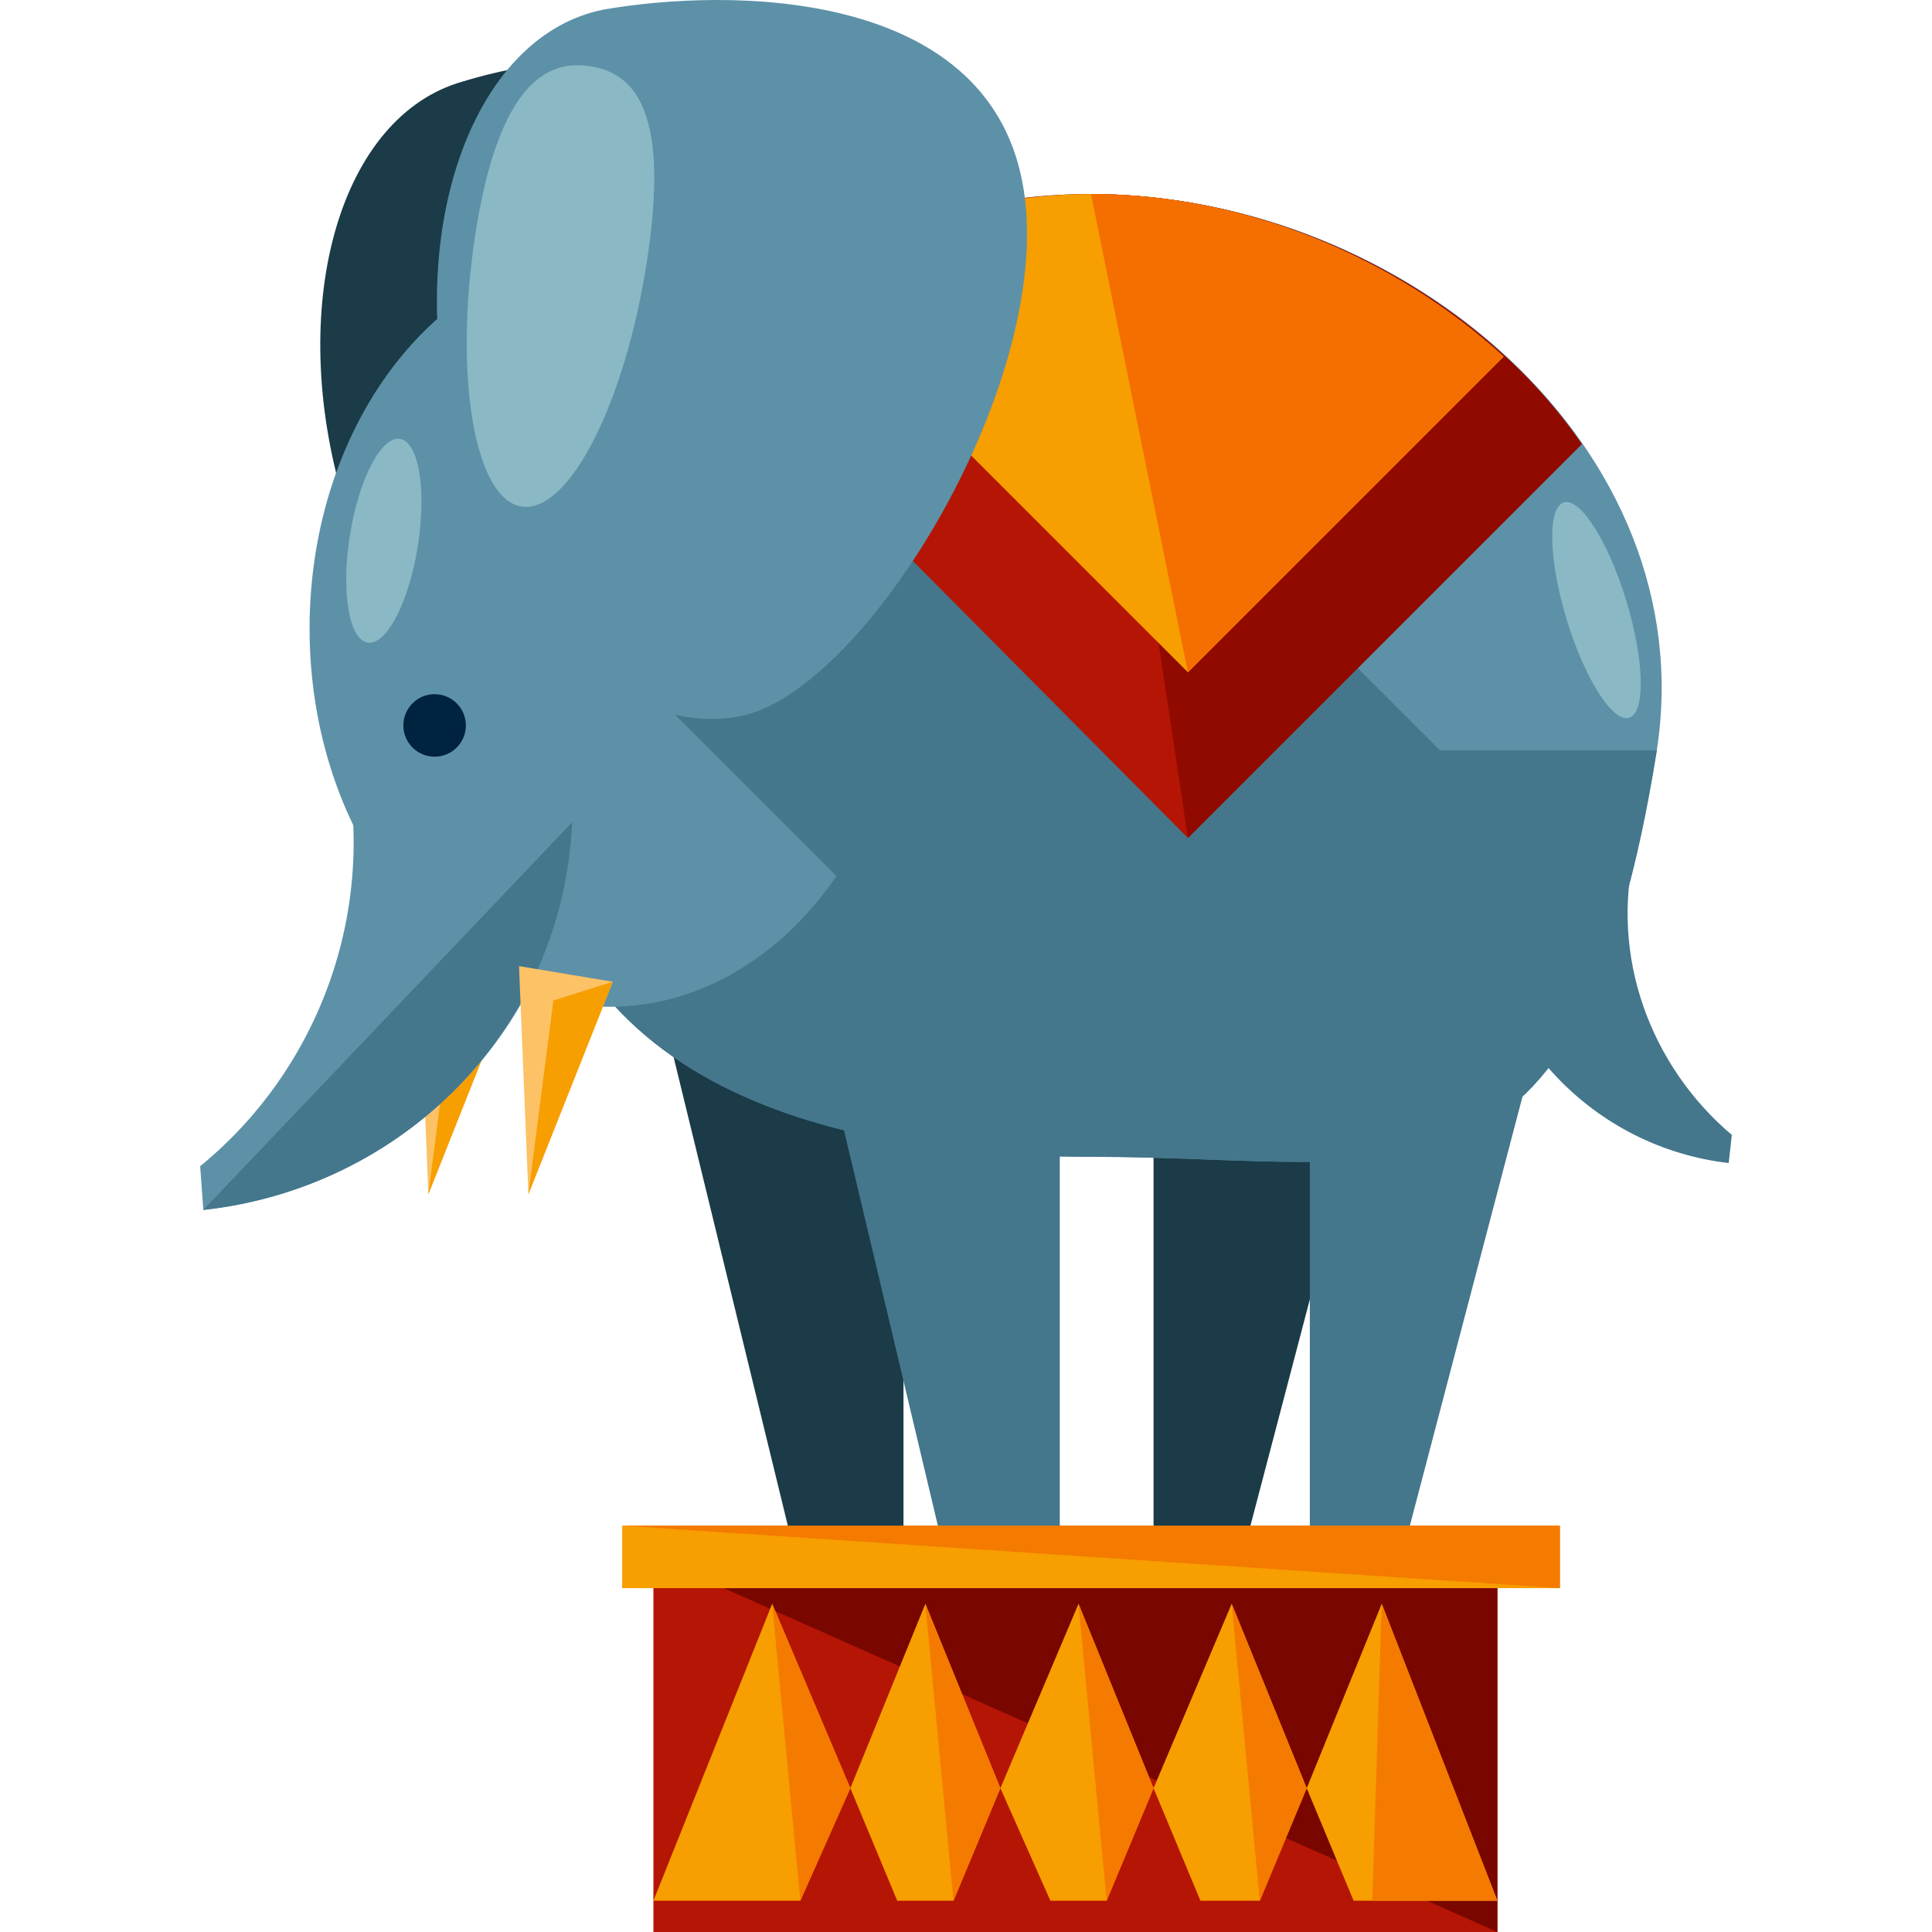
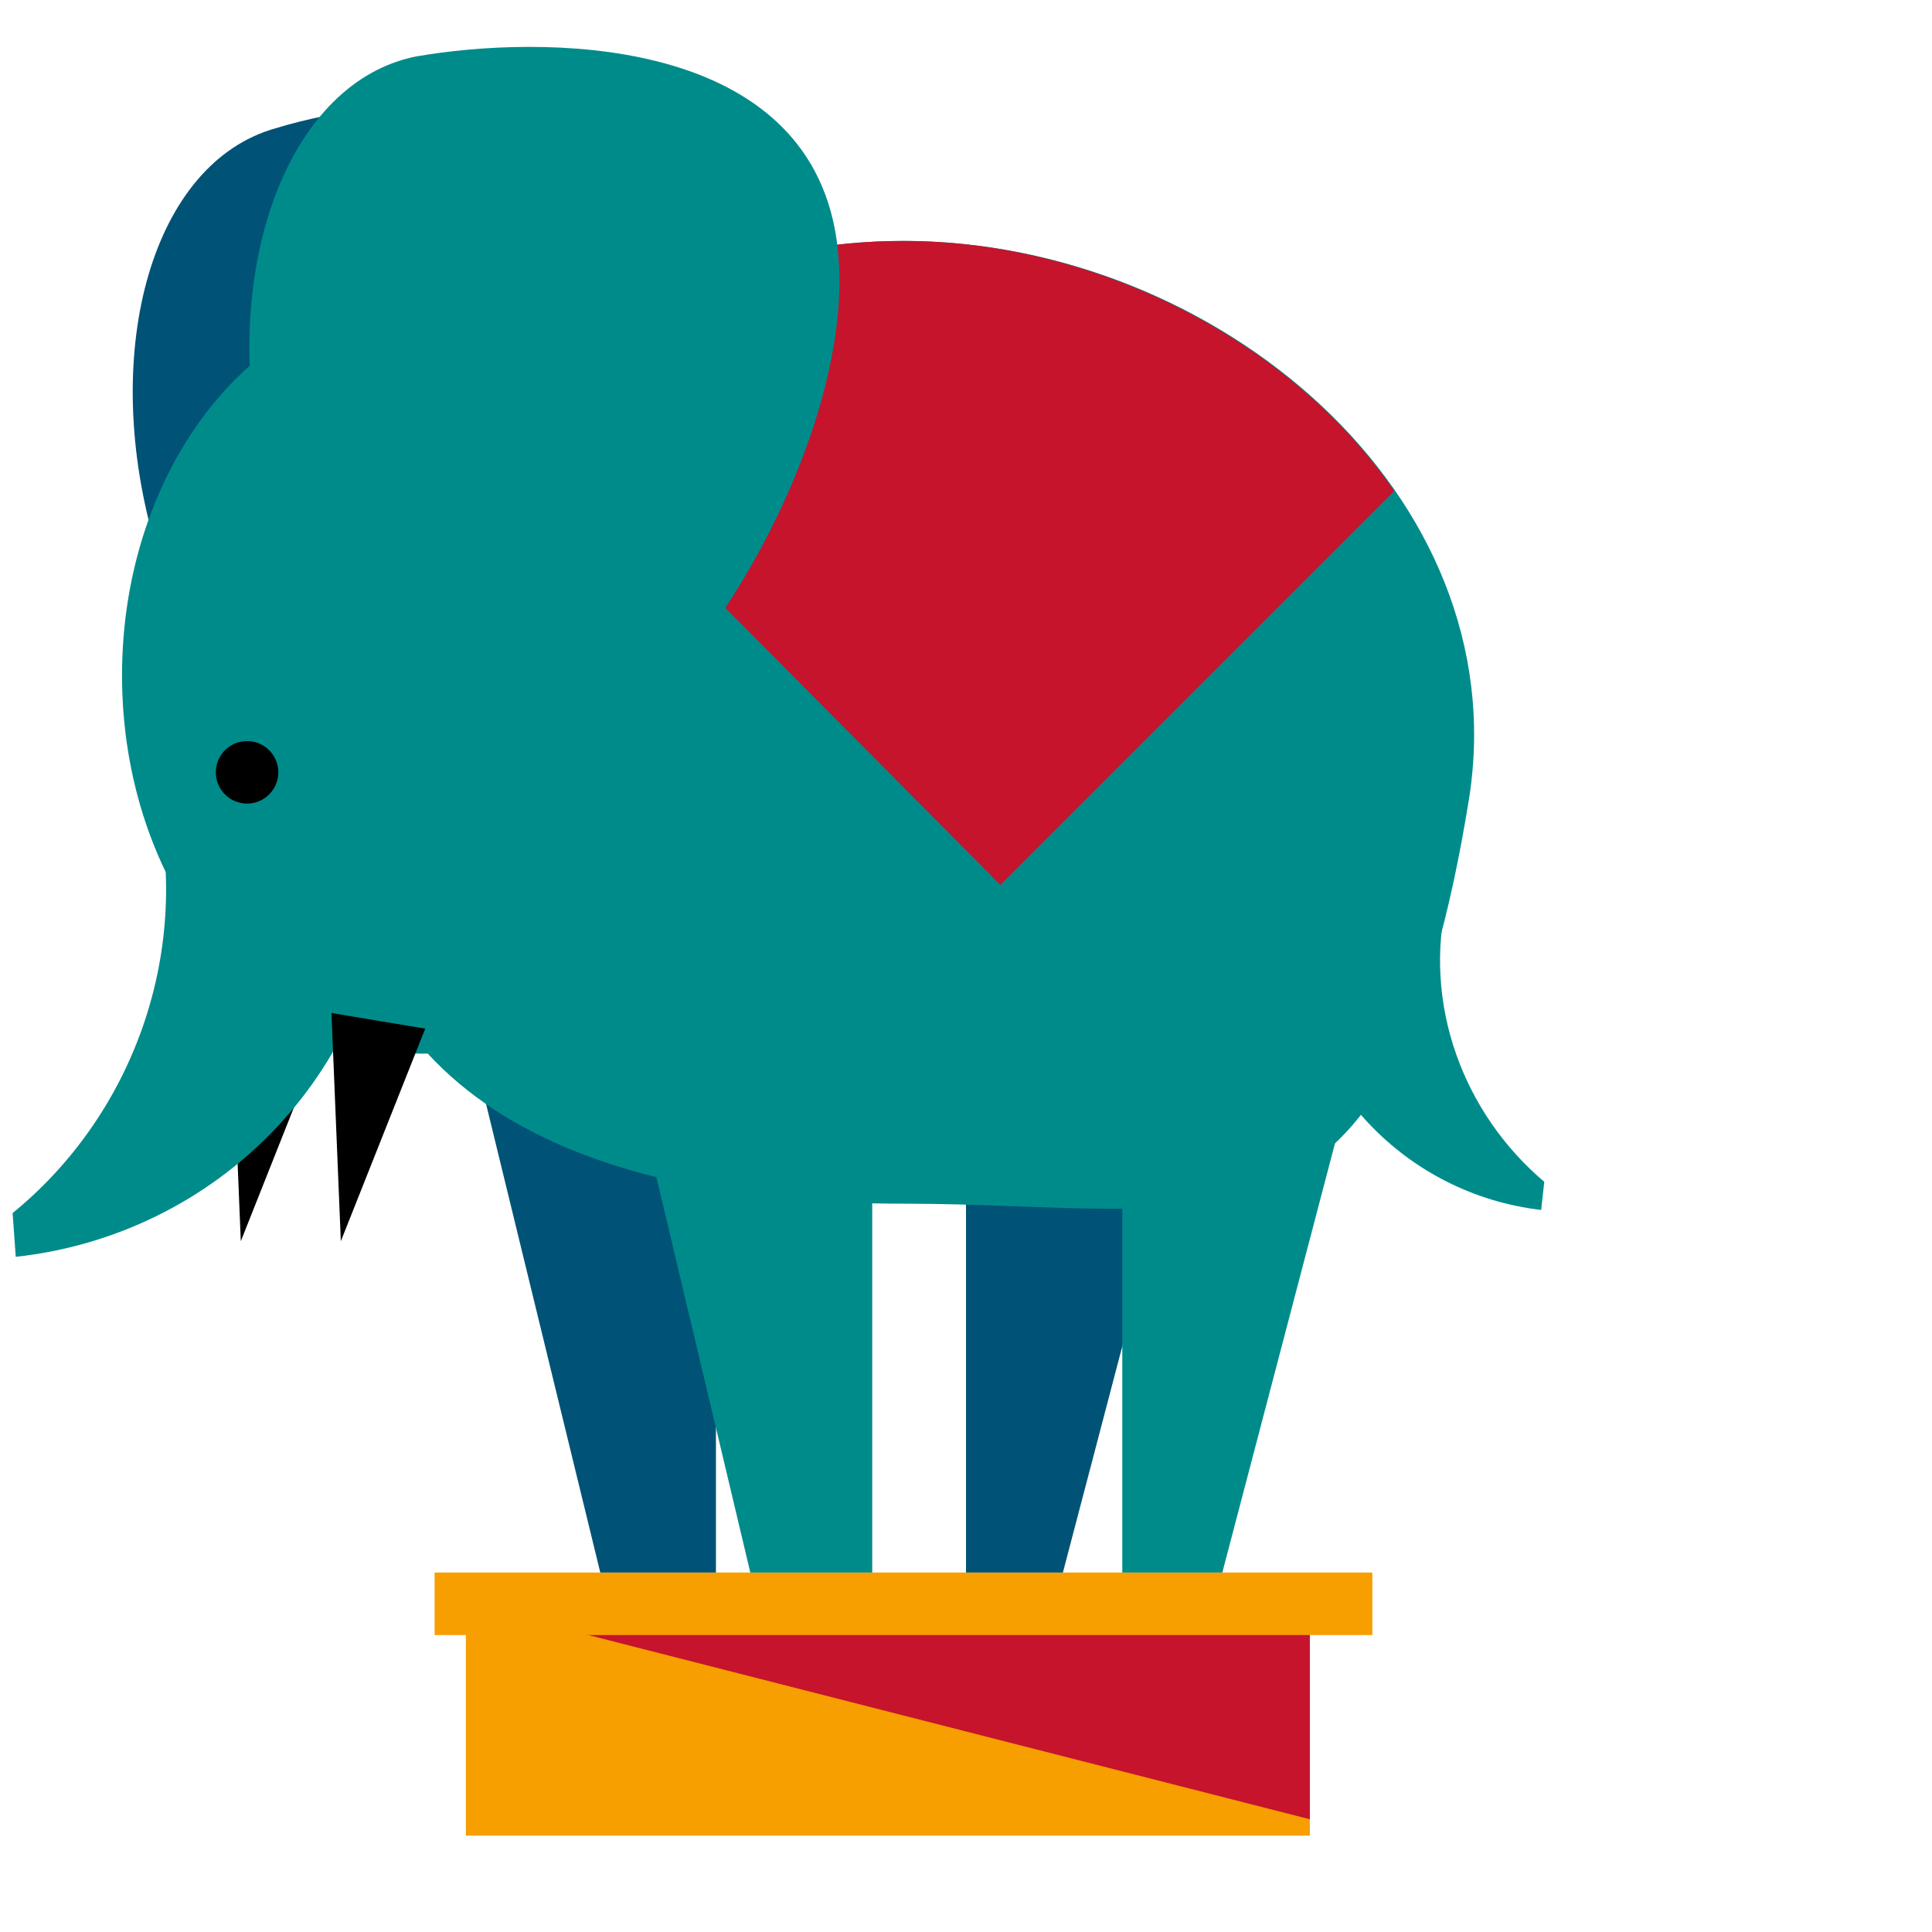
<svg xmlns="http://www.w3.org/2000/svg" version="1.1" id="Layer_1" x="0px" y="0px" viewBox="0 0 494.463 494.463" style="enable-background:new 0 0 494.463 494.463;" xml:space="preserve">
-   <rect x="167.231" y="398.463" style="fill:#B51504;" width="216" height="96" />
-   <polyline style="fill:#7A0600;" points="167.231,398.463 383.231,398.463 383.231,494.463 " />
-   <polygon style="fill:#F79E00;" points="167.231,486.463 204.831,486.463 217.631,457.663 197.631,410.463 " />
-   <polyline style="fill:#F47A00;" points="204.831,486.463 217.631,457.663 197.631,410.463 " />
-   <polygon style="fill:#F79E00;" points="217.631,457.663 229.631,486.463 244.031,486.463 256.031,457.663 236.831,410.463 " />
-   <polyline style="fill:#F47A00;" points="244.031,486.463 256.031,457.663 236.831,410.463 " />
-   <polygon style="fill:#F79E00;" points="256.031,457.663 268.831,486.463 283.231,486.463 295.231,457.663 276.031,410.463 " />
-   <polyline style="fill:#F47A00;" points="283.231,486.463 295.231,457.663 276.031,410.463 " />
-   <polygon style="fill:#F79E00;" points="295.231,457.663 307.231,486.463 322.431,486.463 334.431,457.663 315.231,410.463 " />
-   <polyline style="fill:#F47A00;" points="322.431,486.463 334.431,457.663 315.231,410.463 " />
-   <polygon style="fill:#F79E00;" points="353.631,410.463 334.431,457.663 346.431,486.463 383.231,486.463 " />
-   <polyline style="fill:#F47A00;" points="351.231,486.463 383.231,486.463 353.631,410.463 " />
-   <rect x="159.231" y="390.463" style="fill:#F79E00;" width="240" height="16" />
-   <polyline style="fill:#F47A00;" points="159.231,390.463 399.231,390.463 399.231,406.463 " />
-   <polygon style="fill:#FCC265;" points="107.231,247.263 109.631,305.663 131.231,251.263 " />
-   <polygon style="fill:#F79E00;" points="116.031,256.063 109.631,305.663 131.231,251.263 " />
-   <g>
-     <polygon style="fill:#1A3B47;" points="231.231,390.463 201.631,390.463 170.431,262.463 231.231,280.063  " />
-     <polygon style="fill:#1A3B47;" points="295.231,390.463 320.031,390.463 353.631,262.463 295.231,280.063  " />
-     <path style="fill:#1A3B47;" d="M228.831,55.263c13.6,48.8-28.8,133.6-60,142.4c-31.2,8.8-68-23.2-81.6-72s0-96,31.2-104.8   C149.631,11.263,215.231,6.463,228.831,55.263z" />
+   <defs id="defs123" />
+   <rect x="119.231" y="410.463" style="fill:#f79e00;fill-opacity:1" width="216" height="59.334" id="rect3" />
+   <polyline style="fill:#c5142c;fill-opacity:1" points="167.231,398.463 383.231,398.463 383.231,494.463 " id="polyline5" transform="matrix(1,0,0,0.5744161,-48,181.5794)" />
+   <rect x="111.231" y="402.463" style="fill:#f79e00" width="240" height="16" id="rect27" />
+   <polygon style="fill:#000000;fill-opacity:1" points="109.631,305.663 131.231,251.263 107.231,247.263 " id="polygon31" transform="translate(-48,12)" />
+   <g id="g35" style="fill:#005376;fill-opacity:1" transform="translate(-48,12)">
+     <polygon style="fill:#005376;fill-opacity:1" points="170.431,262.463 231.231,280.063 231.231,390.463 201.631,390.463 " id="polygon37" />
+     <polygon style="fill:#005376;fill-opacity:1" points="353.631,262.463 295.231,280.063 295.231,390.463 320.031,390.463 " id="polygon39" />
+     <path style="fill:#005376;fill-opacity:1" d="m 228.831,55.263 c 13.6,48.8 -28.8,133.6 -60,142.4 -31.2,8.8 -68,-23.2 -81.6,-72 -13.6,-48.8 0,-96 31.2,-104.8 31.2,-9.6 96.8,-14.4 110.4,34.4 z" id="path41" />
  </g>
-   <path style="fill:#5D91A8;" d="M424.031,192.063c-20,124.8-64.8,104-144.8,104s-144.8-25.6-144.8-104s64.8-142.4,144.8-142.4  S436.031,114.463,424.031,192.063z" />
-   <path style="fill:#44768C;" d="M424.031,192.063c-20,124.8-64.8,104-144.8,104s-144.8-25.6-144.8-104" />
-   <g>
-     <ellipse style="fill:#5D91A8;" cx="156.031" cy="160.863" rx="76.8" ry="96.8" />
-     <path style="fill:#5D91A8;" d="M88.031,192.863l59.2,3.2c0,4.8,0.8,9.6,0,14.4c-3.2,52.8-44,93.6-95.2,99.2l-0.8-11.2   C81.631,273.663,96.831,232.863,88.031,192.863z" />
+   <path style="fill:#008b8b;fill-opacity:1" d="m 376.031,204.063 c -20,124.8 -64.8,104 -144.8,104 -80,0 -144.8,-25.6 -144.8,-104 0,-78.4 64.8,-142.4 144.8,-142.4 80,0 156.8,64.8 144.8,142.4 z" id="path43" />
+   <g id="g47" style="fill:#008b8b;fill-opacity:1" transform="translate(-48,12)">
+     <ellipse style="fill:#008b8b;fill-opacity:1" cx="156.031" cy="160.863" rx="76.8" ry="96.8" id="ellipse49" />
+     <path style="fill:#008b8b;fill-opacity:1" d="m 88.031,192.863 59.2,3.2 c 0,4.8 0.8,9.6 0,14.4 -3.2,52.8 -44,93.6 -95.2,99.2 l -0.8,-11.2 c 30.4,-24.8 45.6,-65.6 36.8,-105.6 z" id="path51" />
  </g>
-   <g>
-     <path style="fill:#44768C;" d="M146.431,210.463c-2.4,52.8-43.2,93.6-94.4,99.2" />
-     <rect x="195.225" y="78.447" transform="matrix(-0.7071 0.7071 -0.7071 -0.7071 571.835 119.2294)" style="fill:#44768C;" width="131.999" height="199.198" />
+   <path style="fill:#c5142c;fill-opacity:1" d="m 356.831,125.663 c -26.4,-38.4 -76,-64 -125.6,-64 -18.4,0 -35.2,3.2 -51.2,9.6 l -39.2,39.2 115.2,116 100.8,-100.8 z" id="path59" />
+   <path style="fill:#008b8b;fill-opacity:1" d="m 370.431,229.663 -40,2.4 c 0,3.2 0,6.4 0,9.6 2.4,36 29.6,64 64,68 l 0.8,-7.2 c -20.8,-17.6 -31.2,-45.6 -24.8,-72.8 z" id="path67" />
+   <path style="fill:#008b8b;fill-opacity:1" d="m 213.631,58.463 c 9.6,49.6 -40,130.4 -72,136.8 -32,6.4 -65.6,-28.8 -75.2,-79.2 -9.6,-49.6 8,-95.2 40,-101.6 32,-5.6 97.6,-5.6 107.2,44 z" id="path69" />
+   <circle style="fill:#000000;fill-opacity:1" cx="63.231" cy="197.663" r="8" id="circle71" />
+   <polygon style="fill:#000000;fill-opacity:1" points="135.231,305.663 156.831,251.263 132.831,247.263 " id="polygon73" transform="translate(-48,12)" />
+   <g id="g77" style="fill:#008b8b;fill-opacity:1" transform="translate(-48,12)">
+     <polygon style="fill:#008b8b;fill-opacity:1" points="209.631,262.463 271.231,280.063 271.231,390.463 240.031,390.463 " id="polygon79" />
+     <polygon style="fill:#008b8b;fill-opacity:1" points="394.431,262.463 335.231,280.063 335.231,390.463 360.831,390.463 " id="polygon81" />
  </g>
-   <path style="fill:#B51504;" d="M404.831,113.663c-26.4-38.4-76-64-125.6-64c-18.4,0-35.2,3.2-51.2,9.6l-39.2,39.2l115.2,116  L404.831,113.663z" />
-   <path style="fill:#910A00;" d="M304.031,214.463l100.8-100.8c-26.4-38.4-76-64-125.6-64" />
-   <path style="fill:#F79E00;" d="M279.231,49.663c-16.8,0-33.6,3.2-48.8,8.8l-20,20l93.6,93.6l80.8-80.8  C356.831,65.663,318.431,49.663,279.231,49.663z" />
-   <path style="fill:#F46E00;" d="M304.031,172.063l80.8-80.8c-28-25.6-66.4-41.6-105.6-41.6" />
-   <path style="fill:#44768C;" d="M418.431,217.663l-40,2.4c0,3.2,0,6.4,0,9.6c2.4,36,29.6,64,64,68l0.8-7.2  C422.431,272.863,412.031,244.863,418.431,217.663z" />
-   <path style="fill:#5D91A8;" d="M261.631,46.463c9.6,49.6-40,130.4-72,136.8c-32,6.4-65.6-28.8-75.2-79.2c-9.6-49.6,8-95.2,40-101.6  C186.431-3.137,252.031-3.137,261.631,46.463z" />
-   <circle style="fill:#00233F;" cx="111.231" cy="185.663" r="8" />
-   <polygon style="fill:#FCC265;" points="132.831,247.263 135.231,305.663 156.831,251.263 " />
-   <polygon style="fill:#F79E00;" points="141.631,256.063 135.231,305.663 156.831,251.263 " />
-   <g>
-     <polygon style="fill:#44768C;" points="271.231,390.463 240.031,390.463 209.631,262.463 271.231,280.063  " />
-     <polygon style="fill:#44768C;" points="335.231,390.463 360.831,390.463 394.431,262.463 335.231,280.063  " />
-   </g>
-   <g>
-     <path style="fill:#8AB8C4;" d="M121.631,60.063c-5.6,36.8,0,68,12,69.6c12,1.6,26.4-26.4,32-63.2s-2.4-48-15.2-49.6   C138.431,15.263,127.231,24.063,121.631,60.063z" />
-     <ellipse transform="matrix(0.9569 -0.2903 0.2903 0.9569 -27.7308 125.3468)" style="fill:#8AB8C4;" cx="408.606" cy="156.138" rx="8" ry="28.799" />
-     <ellipse transform="matrix(-0.1567 0.9876 -0.9876 -0.1567 250.3127 63.0598)" style="fill:#8AB8C4;" cx="98.235" cy="138.394" rx="26.399" ry="8.8" />
-   </g>
-   <g>
- </g>
-   <g>
- </g>
-   <g>
- </g>
-   <g>
- </g>
-   <g>
- </g>
-   <g>
- </g>
-   <g>
- </g>
-   <g>
- </g>
-   <g>
- </g>
-   <g>
- </g>
-   <g>
- </g>
-   <g>
- </g>
-   <g>
- </g>
-   <g>
- </g>
-   <g>
- </g>
+   <g id="g91" transform="translate(-48,12)" />
+   <g id="g93" transform="translate(-48,12)" />
+   <g id="g95" transform="translate(-48,12)" />
+   <g id="g97" transform="translate(-48,12)" />
+   <g id="g99" transform="translate(-48,12)" />
+   <g id="g101" transform="translate(-48,12)" />
+   <g id="g103" transform="translate(-48,12)" />
+   <g id="g105" transform="translate(-48,12)" />
+   <g id="g107" transform="translate(-48,12)" />
+   <g id="g109" transform="translate(-48,12)" />
+   <g id="g111" transform="translate(-48,12)" />
+   <g id="g113" transform="translate(-48,12)" />
+   <g id="g115" transform="translate(-48,12)" />
+   <g id="g117" transform="translate(-48,12)" />
+   <g id="g119" transform="translate(-48,12)" />
</svg>
